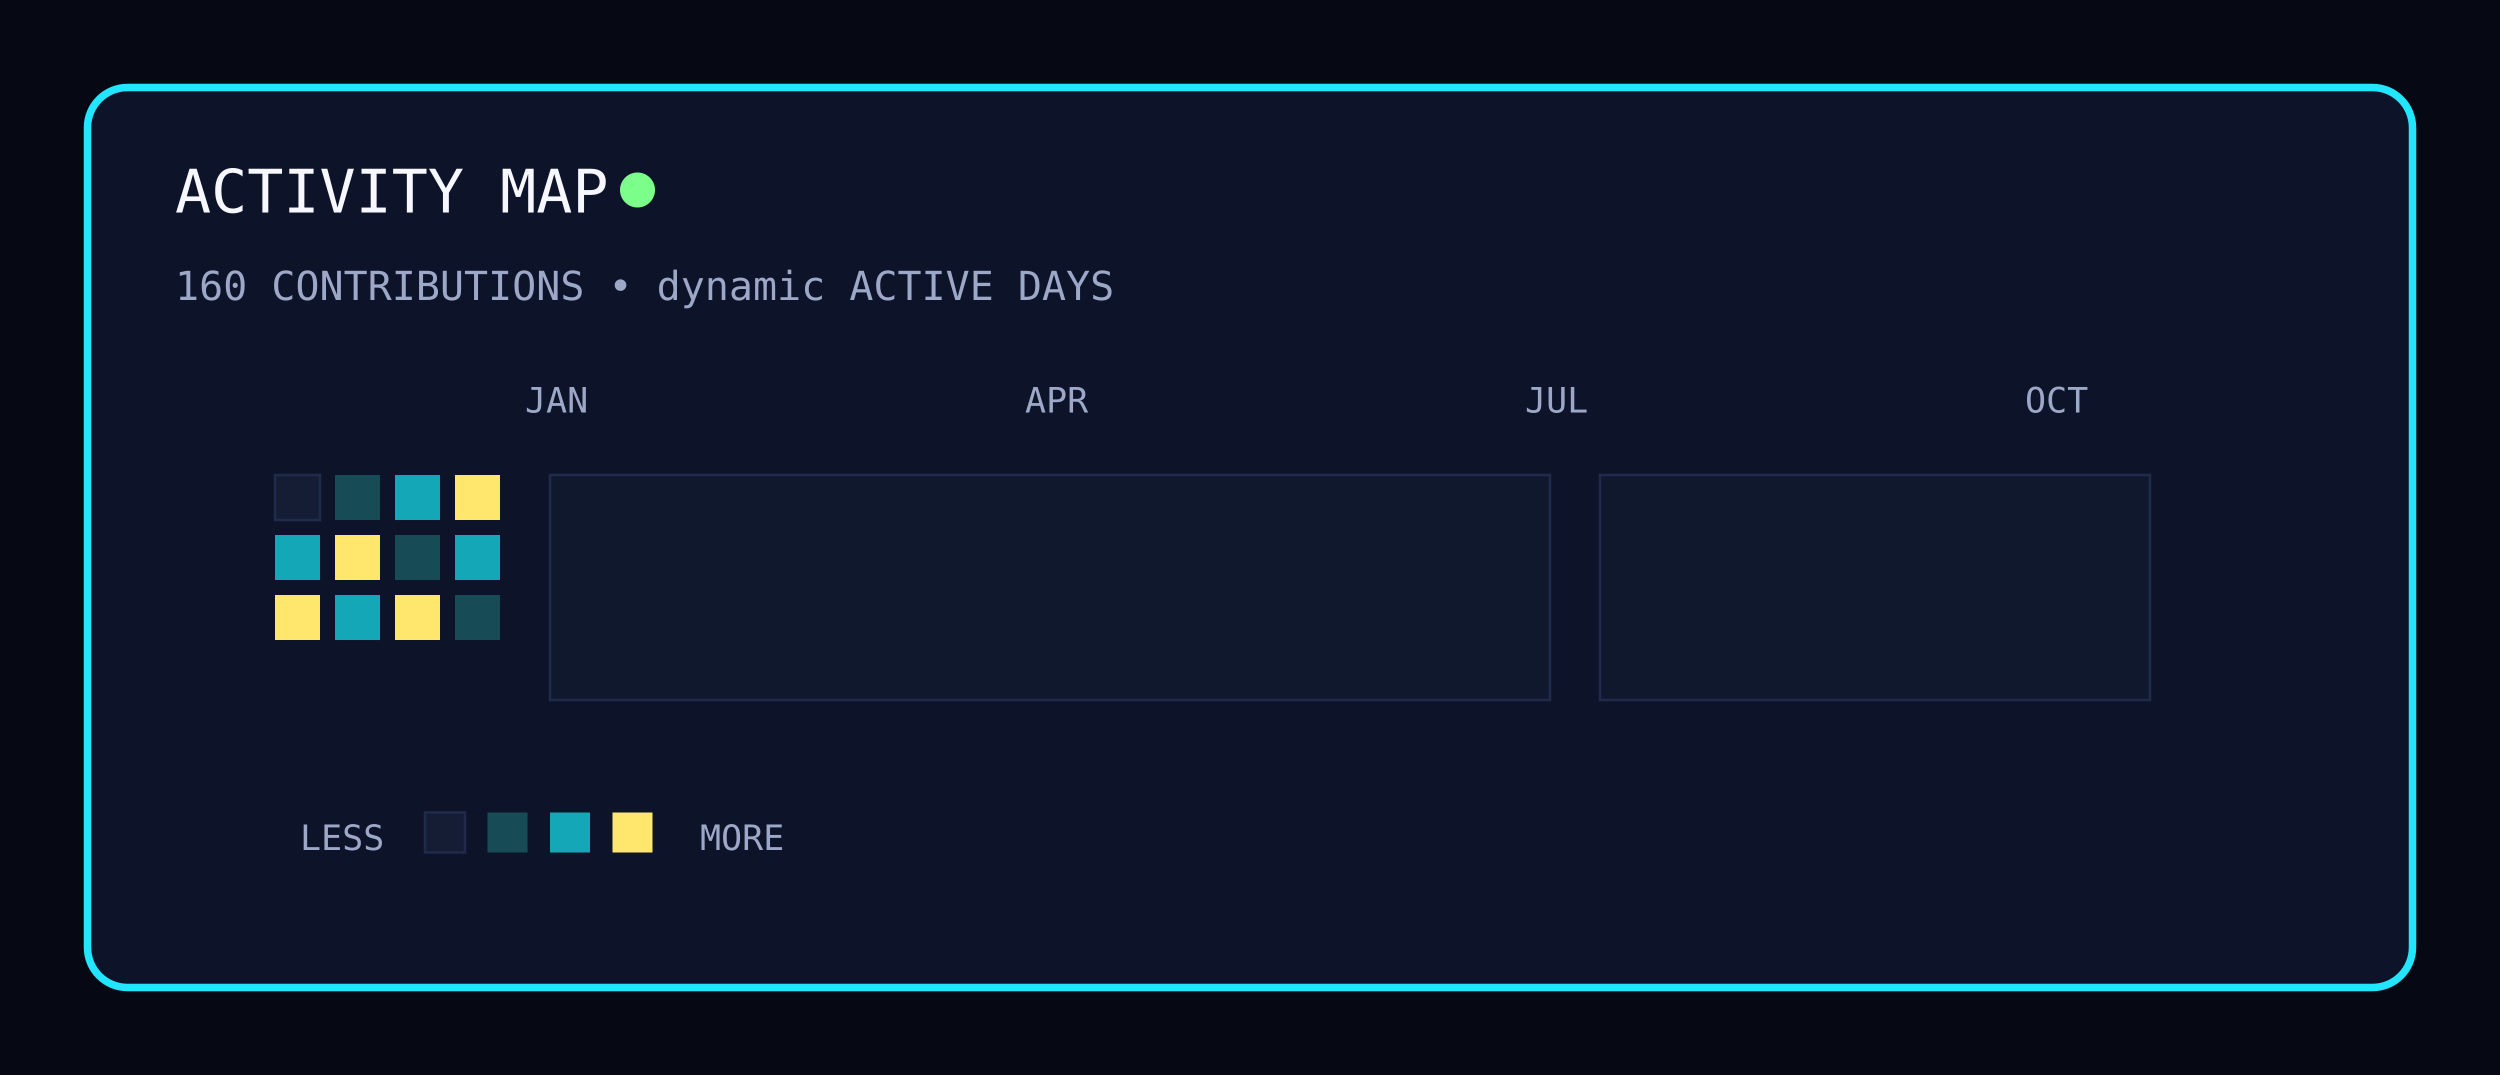
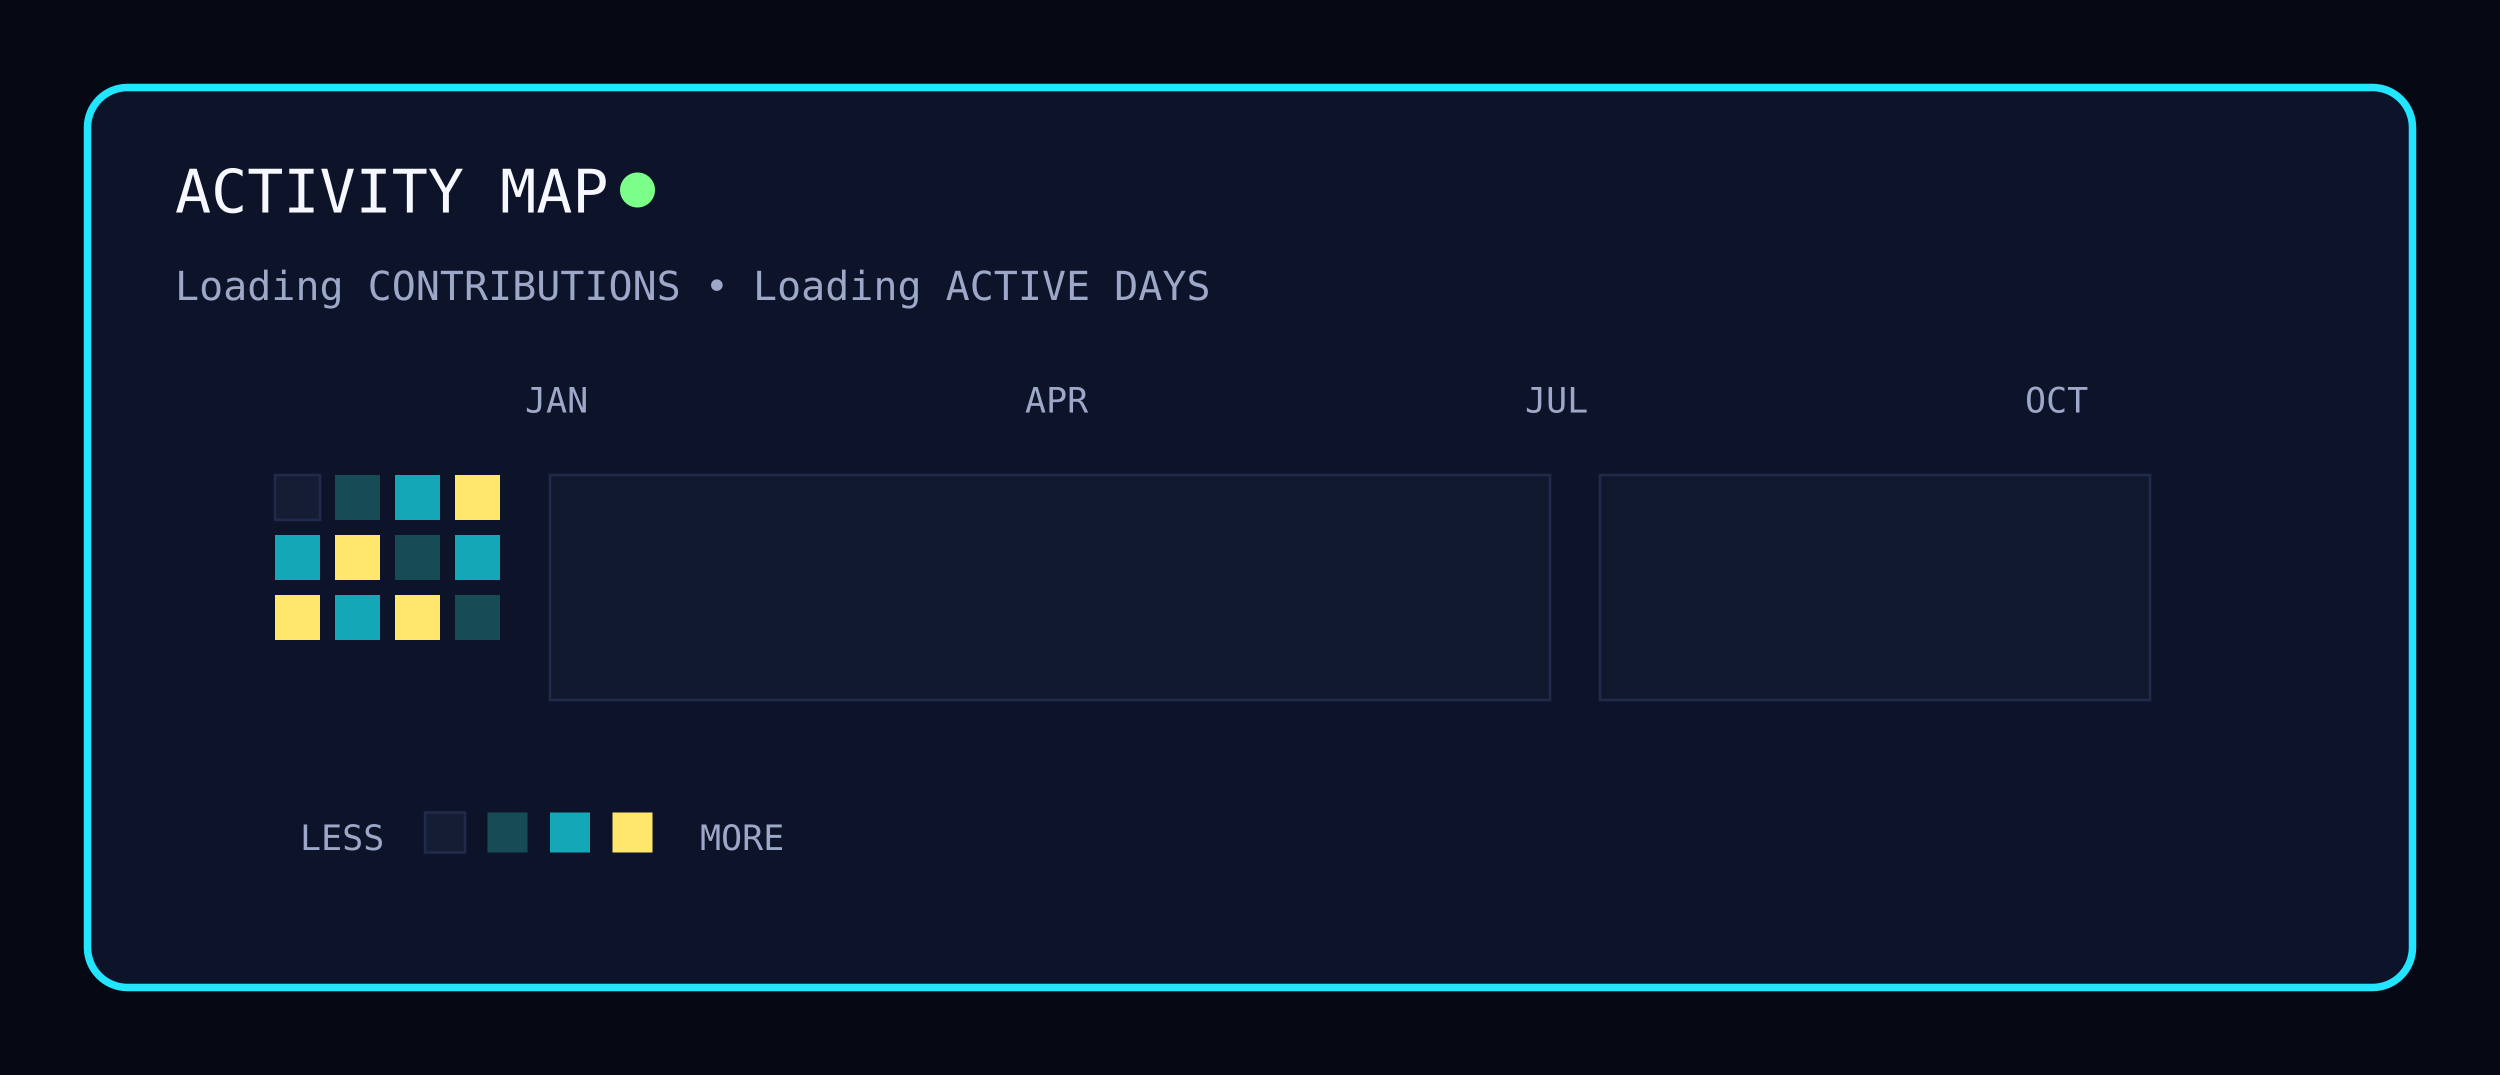
<svg xmlns="http://www.w3.org/2000/svg" viewBox="0 0 1000 430" role="img">
  <style>
*{
font-family:monospace
}

.bg{
fill:#060914
}

.panel{
fill:#0d1429;
stroke:#22e6ff;
stroke-width:3
}

.grid{
fill:#151d35;
stroke:#202b4b;
stroke-width:1
}

.low{
fill:#174b55
}

.mid{
fill:#13a7b8
}

.high{
fill:#ffe66d
}

.text{
fill:#f7f7ff
}

.sub{
fill:#9da8c8
}

.cursor{
animation:blink 1.4s infinite
}

@keyframes blink{
50%{opacity:.25}
}

@media(prefers-reduced-motion:reduce){
.cursor{
animation:none
}
}

</style>
  <rect width="1000" height="430" class="bg" />
  <rect x="35" y="35" width="930" height="360" rx="16" class="panel" />
  <text x="70" y="85" class="text" font-size="24">
ACTIVITY MAP
</text>
  <circle cx="255" cy="76" r="7" fill="#7cff8a" class="cursor" />
  <text x="70" y="120" class="sub" font-size="16">
- 160 CONTRIBUTIONS  •  dynamic ACTIVE DAYS
+ Loading CONTRIBUTIONS  •  Loading ACTIVE DAYS
</text>
  <text x="210" y="165" class="sub" font-size="14">
JAN
</text>
  <text x="410" y="165" class="sub" font-size="14">
APR
</text>
  <text x="610" y="165" class="sub" font-size="14">
JUL
</text>
  <text x="810" y="165" class="sub" font-size="14">
OCT
</text>
  <g id="CONTRIBUTION_GRID" transform="translate(110 190)">
    <g>
      <rect x="0" y="0" width="18" height="18" class="grid" />
      <rect x="24" y="0" width="18" height="18" class="low" />
      <rect x="48" y="0" width="18" height="18" class="mid" />
      <rect x="72" y="0" width="18" height="18" class="high" />
      <rect x="0" y="24" width="18" height="18" class="mid" />
      <rect x="24" y="24" width="18" height="18" class="high" />
      <rect x="48" y="24" width="18" height="18" class="low" />
      <rect x="72" y="24" width="18" height="18" class="mid" />
      <rect x="0" y="48" width="18" height="18" class="high" />
      <rect x="24" y="48" width="18" height="18" class="mid" />
      <rect x="48" y="48" width="18" height="18" class="high" />
      <rect x="72" y="48" width="18" height="18" class="low" />
    </g>
    <g transform="translate(110 0)">
      <rect width="400" height="90" fill="#10182e" stroke="#202b4b" />
    </g>
    <g transform="translate(530 0)">
      <rect width="220" height="90" fill="#10182e" stroke="#202b4b" />
    </g>
  </g>
  <text x="120" y="340" class="sub" font-size="14">
LESS
</text>
  <rect x="170" y="325" width="16" height="16" class="grid" />
  <rect x="195" y="325" width="16" height="16" class="low" />
  <rect x="220" y="325" width="16" height="16" class="mid" />
  <rect x="245" y="325" width="16" height="16" class="high" />
  <text x="280" y="340" class="sub" font-size="14">
MORE
</text>
</svg>
